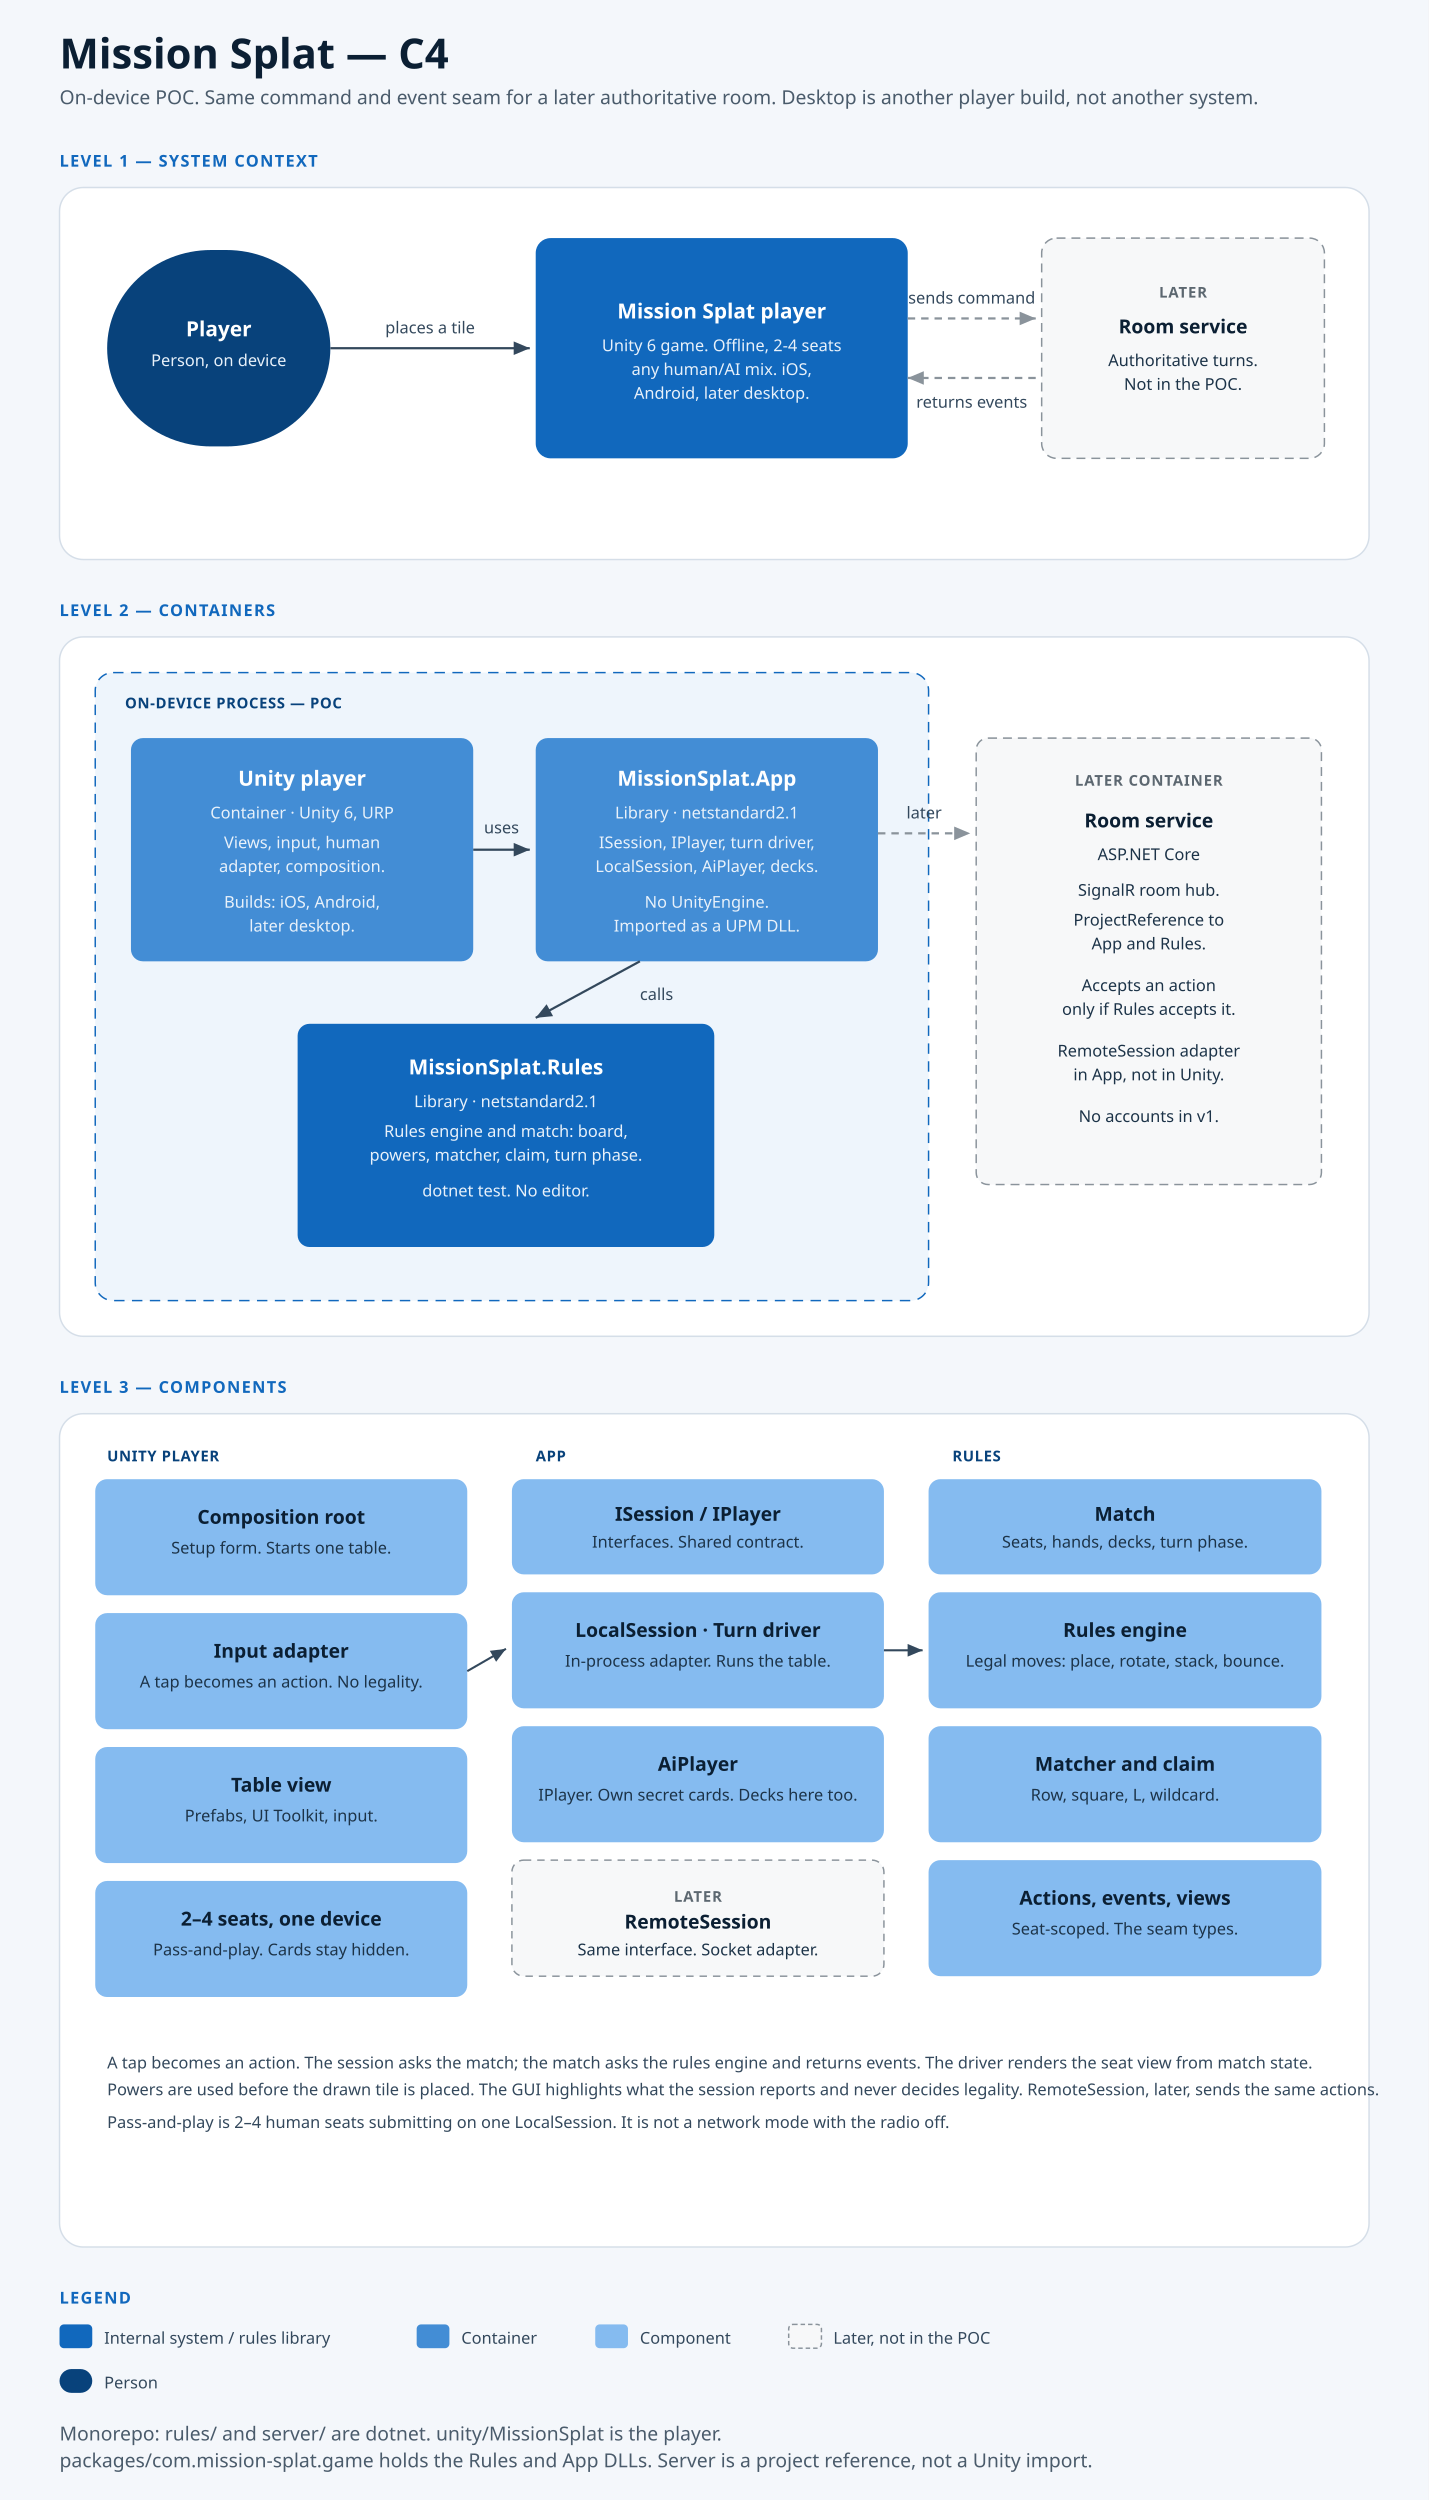
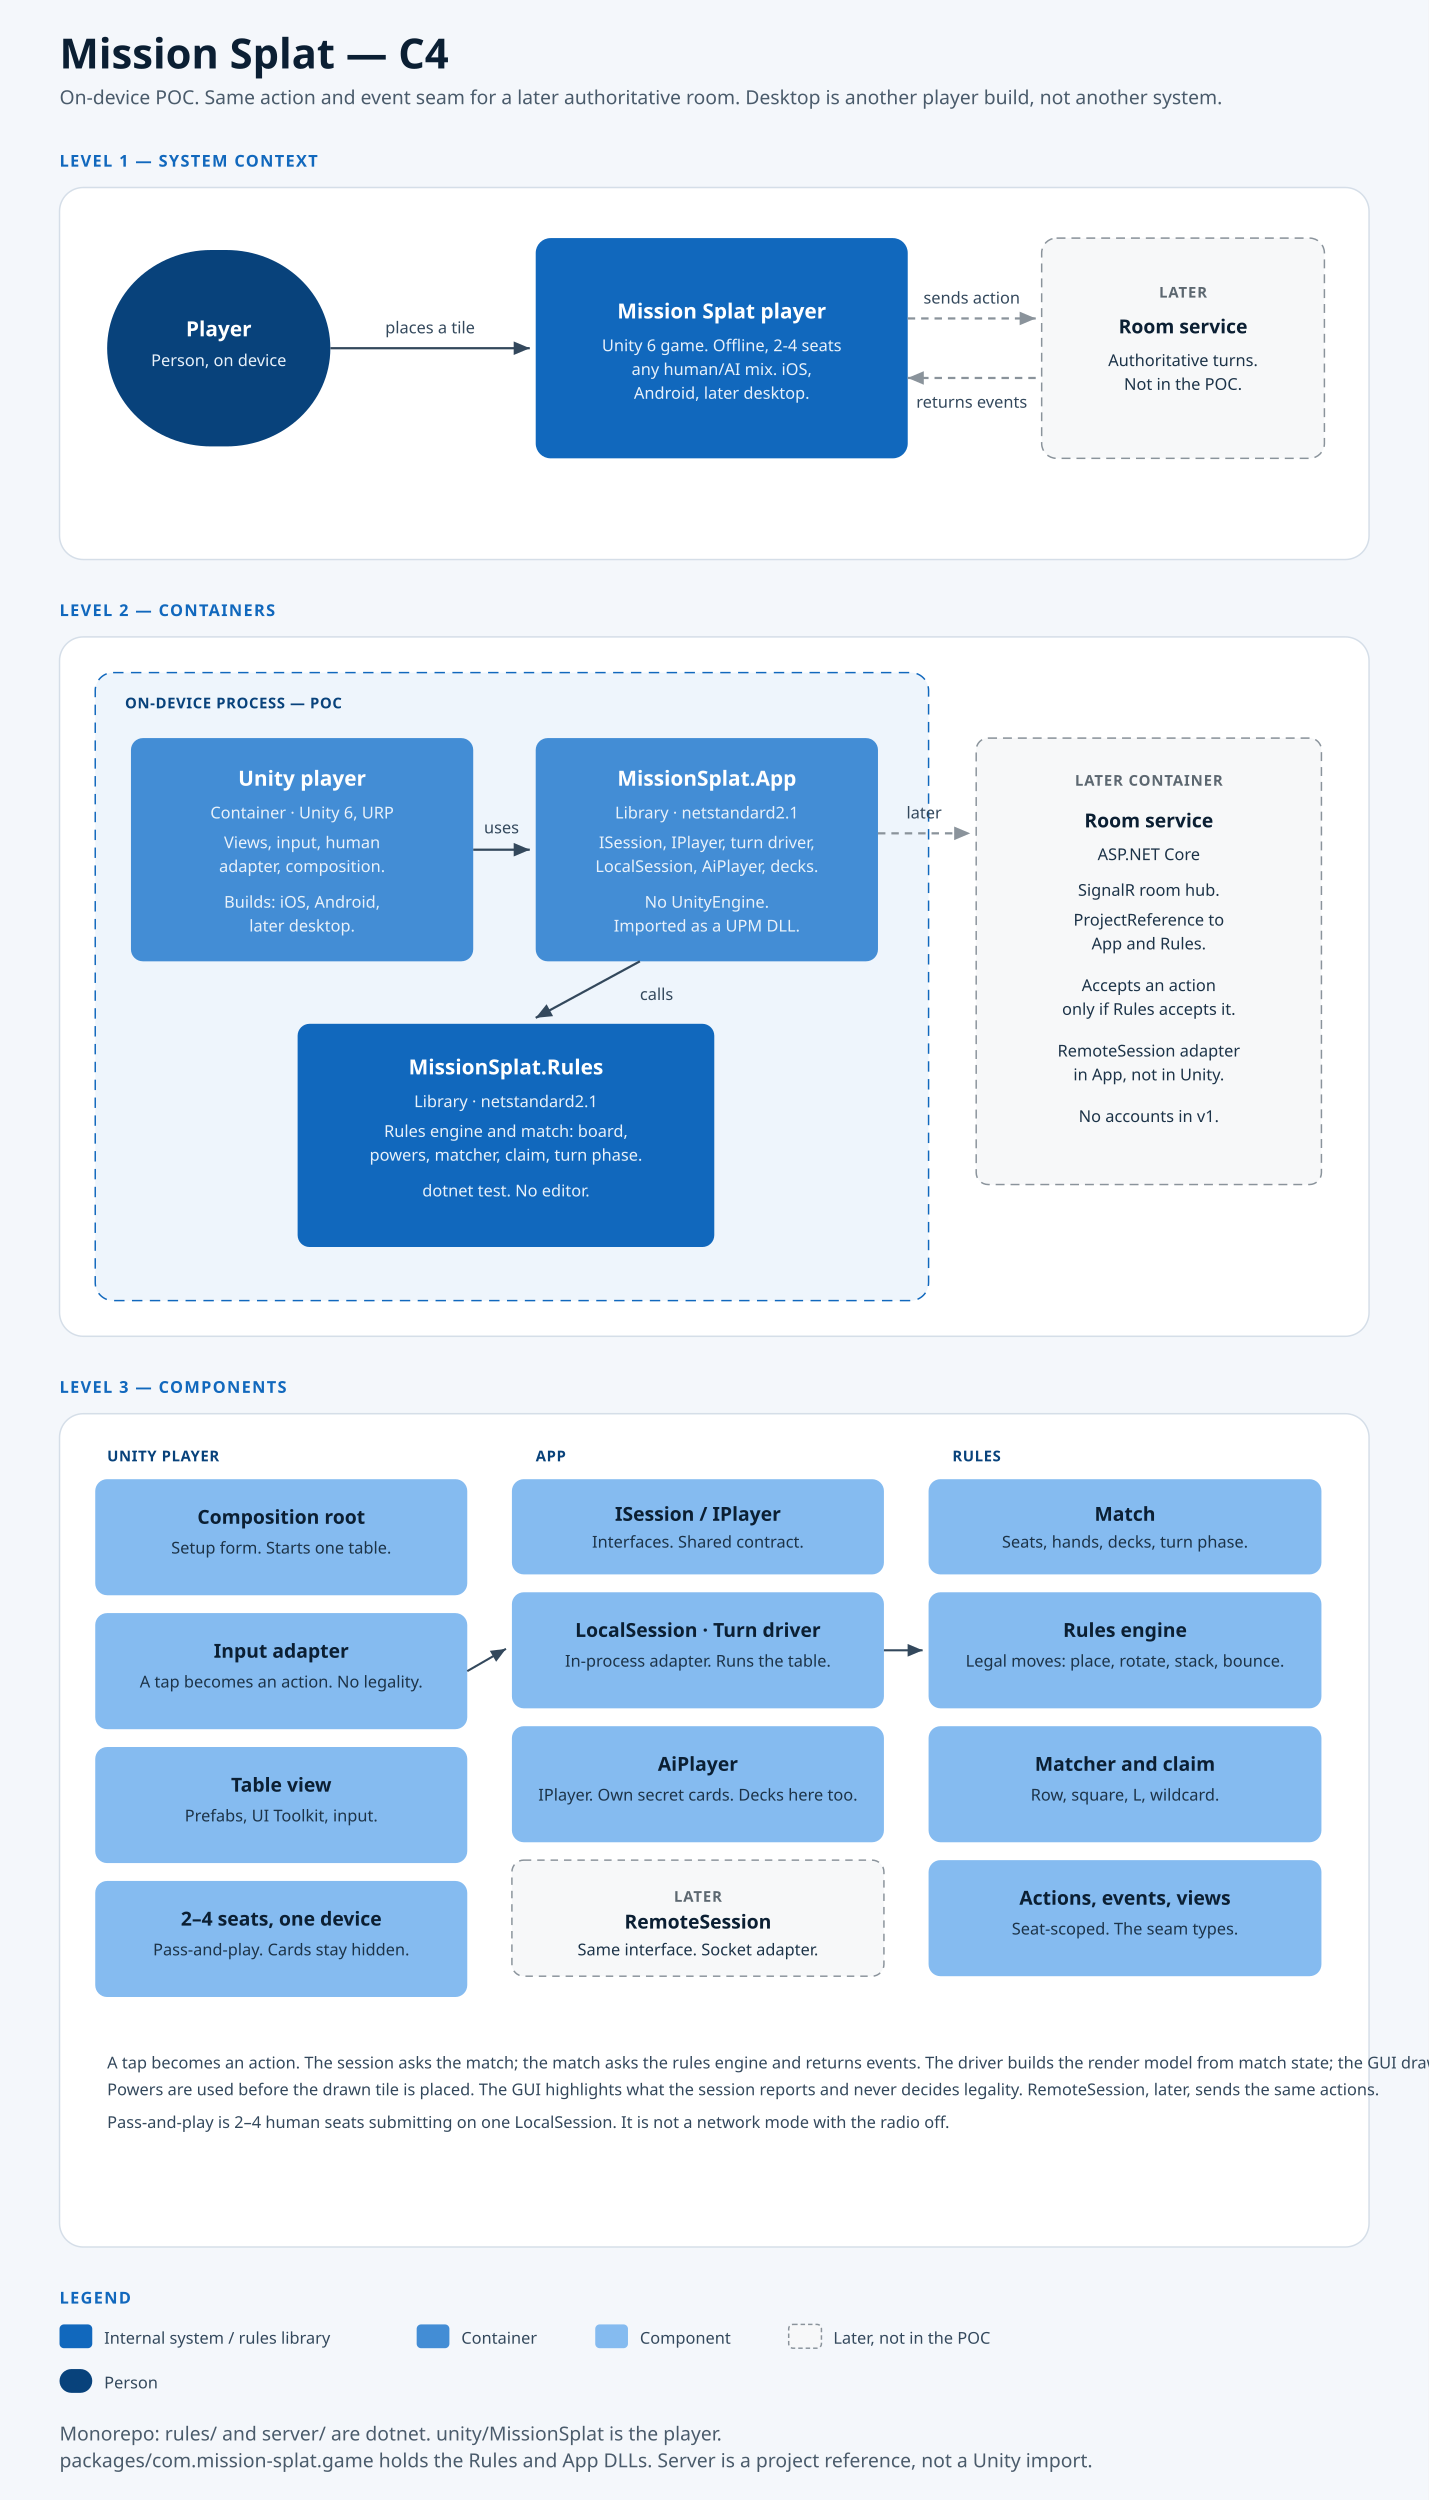
<svg xmlns="http://www.w3.org/2000/svg" viewBox="0 0 960 1680" width="960" height="1680" role="img" aria-labelledby="title desc">
  <defs>
    <style>
      .h1 { font: 700 28px system-ui, Segoe UI, sans-serif; fill: #0b1f33; }
      .h2 { font: 700 16px system-ui, Segoe UI, sans-serif; fill: #0b1f33; }
      .sub { font: 400 13px system-ui, Segoe UI, sans-serif; fill: #4a5b6b; }
      .box-title { font: 700 14px system-ui, Segoe UI, sans-serif; fill: #fff; }
      .box-title-dark { font: 700 13px system-ui, Segoe UI, sans-serif; fill: #0b1f33; }
      .box-body { font: 400 11px system-ui, Segoe UI, sans-serif; fill: #e8f1fa; }
      .box-body-dark { font: 400 11px system-ui, Segoe UI, sans-serif; fill: #1c3348; }
      .tag { font: 700 10px system-ui, Segoe UI, sans-serif; fill: #08427b; letter-spacing: .04em; }
      .rel { font: 400 11px system-ui, Segoe UI, sans-serif; fill: #33485c; }
      .level { font: 700 11px system-ui, Segoe UI, sans-serif; fill: #1168bd; letter-spacing: .08em; }
      .future { font: 700 10px system-ui, Segoe UI, sans-serif; fill: #5c6770; letter-spacing: .06em; }
    </style>
    <marker id="arrow" viewBox="0 0 10 10" refX="9" refY="5" markerWidth="8" markerHeight="8" orient="auto-start-reverse">
      <path d="M 0 1.2 L 9 5 L 0 8.8 z" fill="#33485c" />
    </marker>
    <marker id="arrow-future" viewBox="0 0 10 10" refX="9" refY="5" markerWidth="8" markerHeight="8" orient="auto-start-reverse">
      <path d="M 0 1.2 L 9 5 L 0 8.8 z" fill="#8a939b" />
    </marker>
  </defs>
  <rect width="960" height="1680" fill="#f4f7fb" />
  <text x="40" y="46" class="h1">Mission Splat — C4</text>
-   <text x="40" y="70" class="sub">On-device POC. Same command and event seam for a later authoritative room. Desktop is another player build, not another system.</text>
+   <text x="40" y="70" class="sub">On-device POC. Same action and event seam for a later authoritative room. Desktop is another player build, not another system.</text>
  <text x="40" y="112" class="level">LEVEL 1 — SYSTEM CONTEXT</text>
  <rect x="40" y="126" width="880" height="250" rx="16" fill="#fff" stroke="#d5dee8" />
  <rect x="72" y="168" width="150" height="132" rx="70" fill="#08427b" />
  <text x="147" y="226" text-anchor="middle" class="box-title">Player</text>
  <text x="147" y="246" text-anchor="middle" class="box-body">Person, on device</text>
  <rect x="360" y="160" width="250" height="148" rx="10" fill="#1168bd" />
  <text x="485" y="214" text-anchor="middle" class="box-title">Mission Splat player</text>
  <text x="485" y="236" text-anchor="middle" class="box-body">Unity 6 game. Offline, 2-4 seats</text>
  <text x="485" y="252" text-anchor="middle" class="box-body">any human/AI mix. iOS,</text>
  <text x="485" y="268" text-anchor="middle" class="box-body">Android, later desktop.</text>
  <rect x="700" y="160" width="190" height="148" rx="10" fill="#f7f8f9" stroke="#8a939b" stroke-dasharray="6 4" />
  <text x="795" y="200" text-anchor="middle" class="future">LATER</text>
  <text x="795" y="224" text-anchor="middle" class="box-title-dark">Room service</text>
  <text x="795" y="246" text-anchor="middle" class="box-body-dark">Authoritative turns.</text>
  <text x="795" y="262" text-anchor="middle" class="box-body-dark">Not in the POC.</text>
  <line x1="222" y1="234" x2="356" y2="234" stroke="#33485c" stroke-width="1.5" marker-end="url(#arrow)" />
  <text x="289" y="224" text-anchor="middle" class="rel">places a tile</text>
  <line x1="610" y1="214" x2="696" y2="214" stroke="#8a939b" stroke-width="1.5" stroke-dasharray="5 4" marker-end="url(#arrow-future)" />
-   <text x="653" y="204" text-anchor="middle" class="rel">sends command</text>
+   <text x="653" y="204" text-anchor="middle" class="rel">sends action</text>
  <line x1="696" y1="254" x2="610" y2="254" stroke="#8a939b" stroke-width="1.5" stroke-dasharray="5 4" marker-end="url(#arrow-future)" />
  <text x="653" y="274" text-anchor="middle" class="rel">returns events</text>
  <text x="40" y="414" class="level">LEVEL 2 — CONTAINERS</text>
  <rect x="40" y="428" width="880" height="470" rx="16" fill="#fff" stroke="#d5dee8" />
  <rect x="64" y="452" width="560" height="422" rx="12" fill="#eef5fc" stroke="#1168bd" stroke-dasharray="7 5" />
  <text x="84" y="476" class="tag">ON-DEVICE PROCESS — POC</text>
  <rect x="88" y="496" width="230" height="150" rx="8" fill="#438dd5" />
  <text x="203" y="528" text-anchor="middle" class="box-title">Unity player</text>
  <text x="203" y="550" text-anchor="middle" class="box-body">Container · Unity 6, URP</text>
  <text x="203" y="570" text-anchor="middle" class="box-body">Views, input, human</text>
  <text x="203" y="586" text-anchor="middle" class="box-body">adapter, composition.</text>
  <text x="203" y="610" text-anchor="middle" class="box-body">Builds: iOS, Android,</text>
  <text x="203" y="626" text-anchor="middle" class="box-body">later desktop.</text>
  <rect x="360" y="496" width="230" height="150" rx="8" fill="#438dd5" />
  <text x="475" y="528" text-anchor="middle" class="box-title">MissionSplat.App</text>
  <text x="475" y="550" text-anchor="middle" class="box-body">Library · netstandard2.1</text>
  <text x="475" y="570" text-anchor="middle" class="box-body">ISession, IPlayer, turn driver,</text>
  <text x="475" y="586" text-anchor="middle" class="box-body">LocalSession, AiPlayer, decks.</text>
  <text x="475" y="610" text-anchor="middle" class="box-body">No UnityEngine.</text>
  <text x="475" y="626" text-anchor="middle" class="box-body">Imported as a UPM DLL.</text>
  <rect x="200" y="688" width="280" height="150" rx="8" fill="#1168bd" />
  <text x="340" y="722" text-anchor="middle" class="box-title">MissionSplat.Rules</text>
  <text x="340" y="744" text-anchor="middle" class="box-body">Library · netstandard2.1</text>
  <text x="340" y="764" text-anchor="middle" class="box-body">Rules engine and match: board,</text>
  <text x="340" y="780" text-anchor="middle" class="box-body">powers, matcher, claim, turn phase.</text>
  <text x="340" y="804" text-anchor="middle" class="box-body">dotnet test. No editor.</text>
  <line x1="318" y1="571" x2="356" y2="571" stroke="#33485c" stroke-width="1.5" marker-end="url(#arrow)" />
  <text x="337" y="560" text-anchor="middle" class="rel">uses</text>
  <line x1="430" y1="646" x2="360" y2="684" stroke="#33485c" stroke-width="1.5" marker-end="url(#arrow)" />
  <text x="430" y="672" class="rel">calls</text>
  <rect x="656" y="496" width="232" height="300" rx="8" fill="#f7f8f9" stroke="#8a939b" stroke-dasharray="6 4" />
  <text x="772" y="528" text-anchor="middle" class="future">LATER CONTAINER</text>
  <text x="772" y="556" text-anchor="middle" class="box-title-dark">Room service</text>
  <text x="772" y="578" text-anchor="middle" class="box-body-dark">ASP.NET Core</text>
  <text x="772" y="602" text-anchor="middle" class="box-body-dark">SignalR room hub.</text>
  <text x="772" y="622" text-anchor="middle" class="box-body-dark">ProjectReference to</text>
  <text x="772" y="638" text-anchor="middle" class="box-body-dark">App and Rules.</text>
  <text x="772" y="666" text-anchor="middle" class="box-body-dark">Accepts an action</text>
  <text x="772" y="682" text-anchor="middle" class="box-body-dark">only if Rules accepts it.</text>
  <text x="772" y="710" text-anchor="middle" class="box-body-dark">RemoteSession adapter</text>
  <text x="772" y="726" text-anchor="middle" class="box-body-dark">in App, not in Unity.</text>
  <text x="772" y="754" text-anchor="middle" class="box-body-dark">No accounts in v1.</text>
  <line x1="590" y1="560" x2="652" y2="560" stroke="#8a939b" stroke-width="1.5" stroke-dasharray="5 4" marker-end="url(#arrow-future)" />
  <text x="621" y="550" text-anchor="middle" class="rel">later</text>
  <text x="40" y="936" class="level">LEVEL 3 — COMPONENTS</text>
  <rect x="40" y="950" width="880" height="560" rx="16" fill="#fff" stroke="#d5dee8" />
  <text x="72" y="982" class="tag">UNITY PLAYER</text>
  <rect x="64" y="994" width="250" height="78" rx="8" fill="#85bbf0" />
  <text x="189" y="1024" text-anchor="middle" class="box-title-dark">Composition root</text>
  <text x="189" y="1044" text-anchor="middle" class="box-body-dark">Setup form. Starts one table.</text>
  <rect x="64" y="1084" width="250" height="78" rx="8" fill="#85bbf0" />
  <text x="189" y="1114" text-anchor="middle" class="box-title-dark">Input adapter</text>
  <text x="189" y="1134" text-anchor="middle" class="box-body-dark">A tap becomes an action. No legality.</text>
  <rect x="64" y="1174" width="250" height="78" rx="8" fill="#85bbf0" />
  <text x="189" y="1204" text-anchor="middle" class="box-title-dark">Table view</text>
  <text x="189" y="1224" text-anchor="middle" class="box-body-dark">Prefabs, UI Toolkit, input.</text>
  <rect x="64" y="1264" width="250" height="78" rx="8" fill="#85bbf0" />
  <text x="189" y="1294" text-anchor="middle" class="box-title-dark">2–4 seats, one device</text>
  <text x="189" y="1314" text-anchor="middle" class="box-body-dark">Pass-and-play. Cards stay hidden.</text>
  <text x="360" y="982" class="tag">APP</text>
  <rect x="344" y="994" width="250" height="64" rx="8" fill="#85bbf0" />
  <text x="469" y="1022" text-anchor="middle" class="box-title-dark">ISession / IPlayer</text>
  <text x="469" y="1040" text-anchor="middle" class="box-body-dark">Interfaces. Shared contract.</text>
  <rect x="344" y="1070" width="250" height="78" rx="8" fill="#85bbf0" />
  <text x="469" y="1100" text-anchor="middle" class="box-title-dark">LocalSession · Turn driver</text>
  <text x="469" y="1120" text-anchor="middle" class="box-body-dark">In-process adapter. Runs the table.</text>
  <rect x="344" y="1160" width="250" height="78" rx="8" fill="#85bbf0" />
  <text x="469" y="1190" text-anchor="middle" class="box-title-dark">AiPlayer</text>
  <text x="469" y="1210" text-anchor="middle" class="box-body-dark">IPlayer. Own secret cards. Decks here too.</text>
  <rect x="344" y="1250" width="250" height="78" rx="8" fill="#f7f8f9" stroke="#8a939b" stroke-dasharray="5 4" />
  <text x="469" y="1278" text-anchor="middle" class="future">LATER</text>
  <text x="469" y="1296" text-anchor="middle" class="box-title-dark">RemoteSession</text>
  <text x="469" y="1314" text-anchor="middle" class="box-body-dark">Same interface. Socket adapter.</text>
  <text x="640" y="982" class="tag">RULES</text>
  <rect x="624" y="994" width="264" height="64" rx="8" fill="#85bbf0" />
  <text x="756" y="1022" text-anchor="middle" class="box-title-dark">Match</text>
  <text x="756" y="1040" text-anchor="middle" class="box-body-dark">Seats, hands, decks, turn phase.</text>
  <rect x="624" y="1070" width="264" height="78" rx="8" fill="#85bbf0" />
  <text x="756" y="1100" text-anchor="middle" class="box-title-dark">Rules engine</text>
  <text x="756" y="1120" text-anchor="middle" class="box-body-dark">Legal moves: place, rotate, stack, bounce.</text>
  <rect x="624" y="1160" width="264" height="78" rx="8" fill="#85bbf0" />
  <text x="756" y="1190" text-anchor="middle" class="box-title-dark">Matcher and claim</text>
  <text x="756" y="1210" text-anchor="middle" class="box-body-dark">Row, square, L, wildcard.</text>
  <rect x="624" y="1250" width="264" height="78" rx="8" fill="#85bbf0" />
  <text x="756" y="1280" text-anchor="middle" class="box-title-dark">Actions, events, views</text>
  <text x="756" y="1300" text-anchor="middle" class="box-body-dark">Seat-scoped. The seam types.</text>
  <line x1="314" y1="1123" x2="340" y2="1108" stroke="#33485c" stroke-width="1.4" marker-end="url(#arrow)" />
  <line x1="594" y1="1109" x2="620" y2="1109" stroke="#33485c" stroke-width="1.4" marker-end="url(#arrow)" />
-   <text x="72" y="1390" class="rel">A tap becomes an action. The session asks the match; the match asks the rules engine and returns events. The driver renders the seat view from match state.</text>
+   <text x="72" y="1390" class="rel">A tap becomes an action. The session asks the match; the match asks the rules engine and returns events. The driver builds the render model from match state; the GUI draws it.</text>
  <text x="72" y="1408" class="rel">Powers are used before the drawn tile is placed. The GUI highlights what the session reports and never decides legality. RemoteSession, later, sends the same actions.</text>
  <text x="72" y="1430" class="rel">Pass-and-play is 2–4 human seats submitting on one LocalSession. It is not a network mode with the radio off.</text>
  <text x="40" y="1548" class="level">LEGEND</text>
  <rect x="40" y="1562" width="22" height="16" rx="3" fill="#1168bd" />
  <text x="70" y="1575" class="rel">Internal system / rules library</text>
  <rect x="280" y="1562" width="22" height="16" rx="3" fill="#438dd5" />
  <text x="310" y="1575" class="rel">Container</text>
  <rect x="400" y="1562" width="22" height="16" rx="3" fill="#85bbf0" />
  <text x="430" y="1575" class="rel">Component</text>
  <rect x="530" y="1562" width="22" height="16" rx="3" fill="#f7f8f9" stroke="#8a939b" stroke-dasharray="3 2" />
  <text x="560" y="1575" class="rel">Later, not in the POC</text>
  <rect x="40" y="1592" width="22" height="16" rx="8" fill="#08427b" />
  <text x="70" y="1605" class="rel">Person</text>
  <text x="40" y="1640" class="sub">Monorepo: rules/ and server/ are dotnet. unity/MissionSplat is the player.</text>
  <text x="40" y="1658" class="sub">packages/com.mission-splat.game holds the Rules and App DLLs. Server is a project reference, not a Unity import.</text>
</svg>
